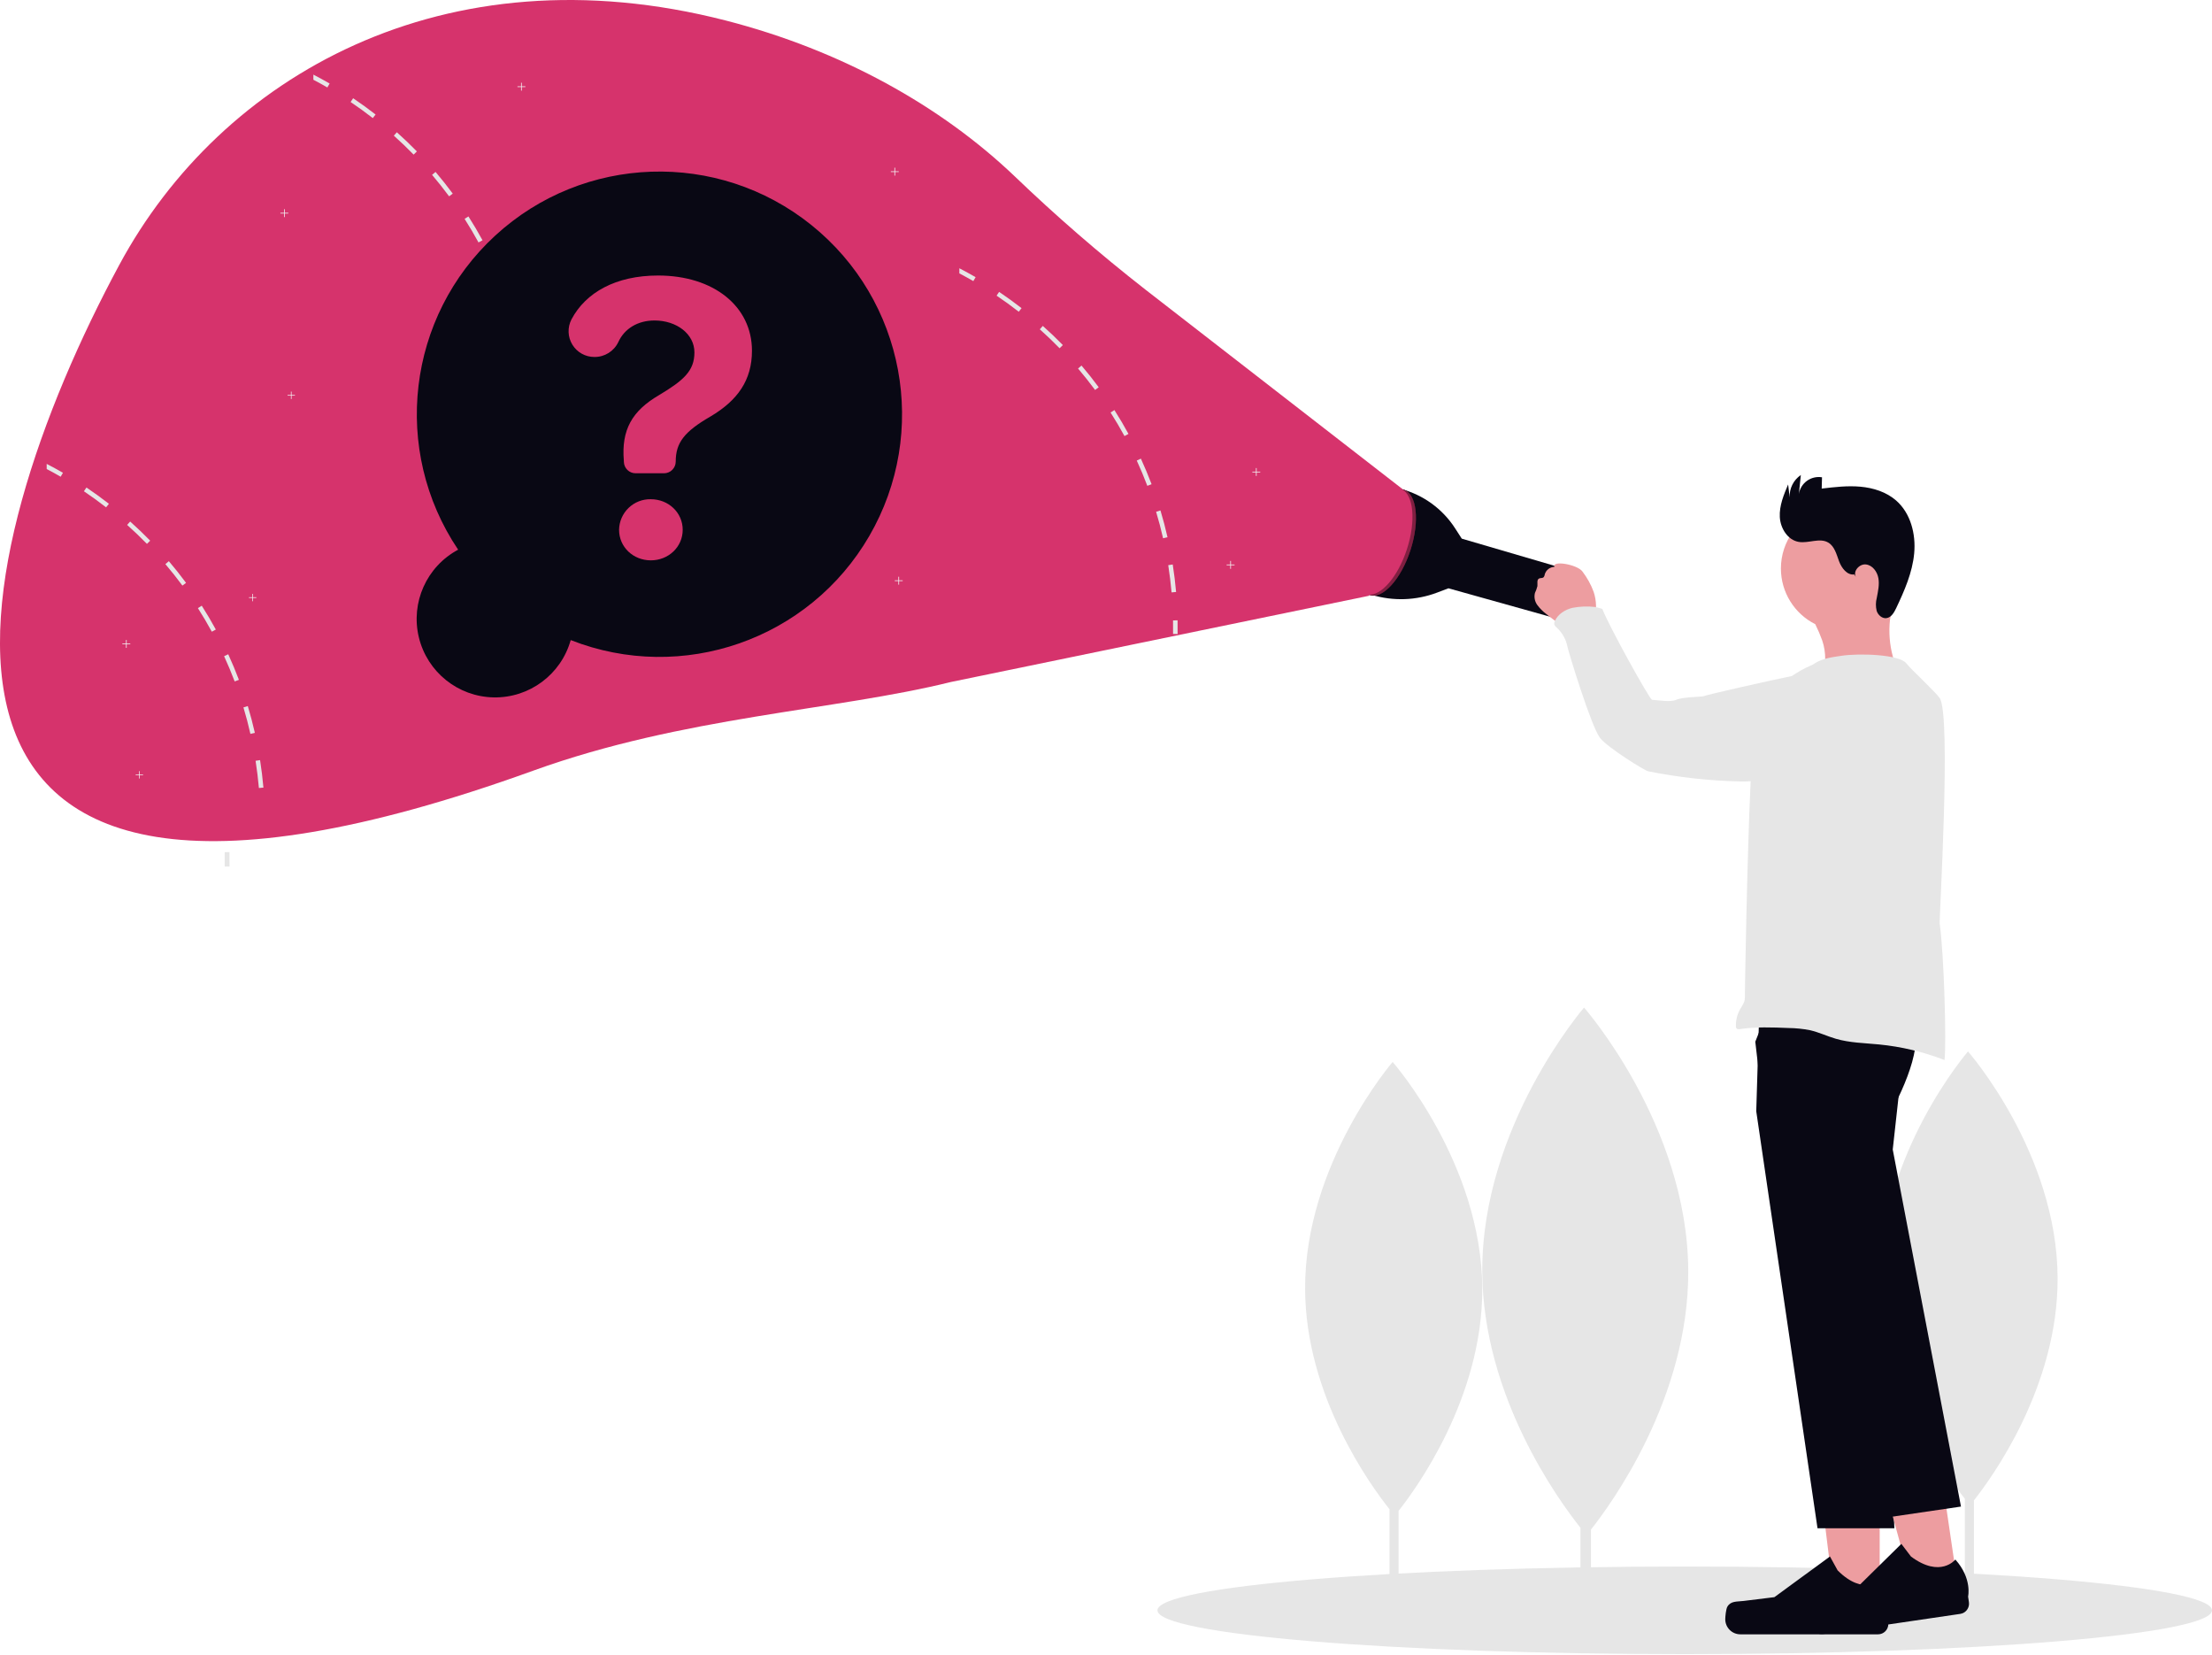
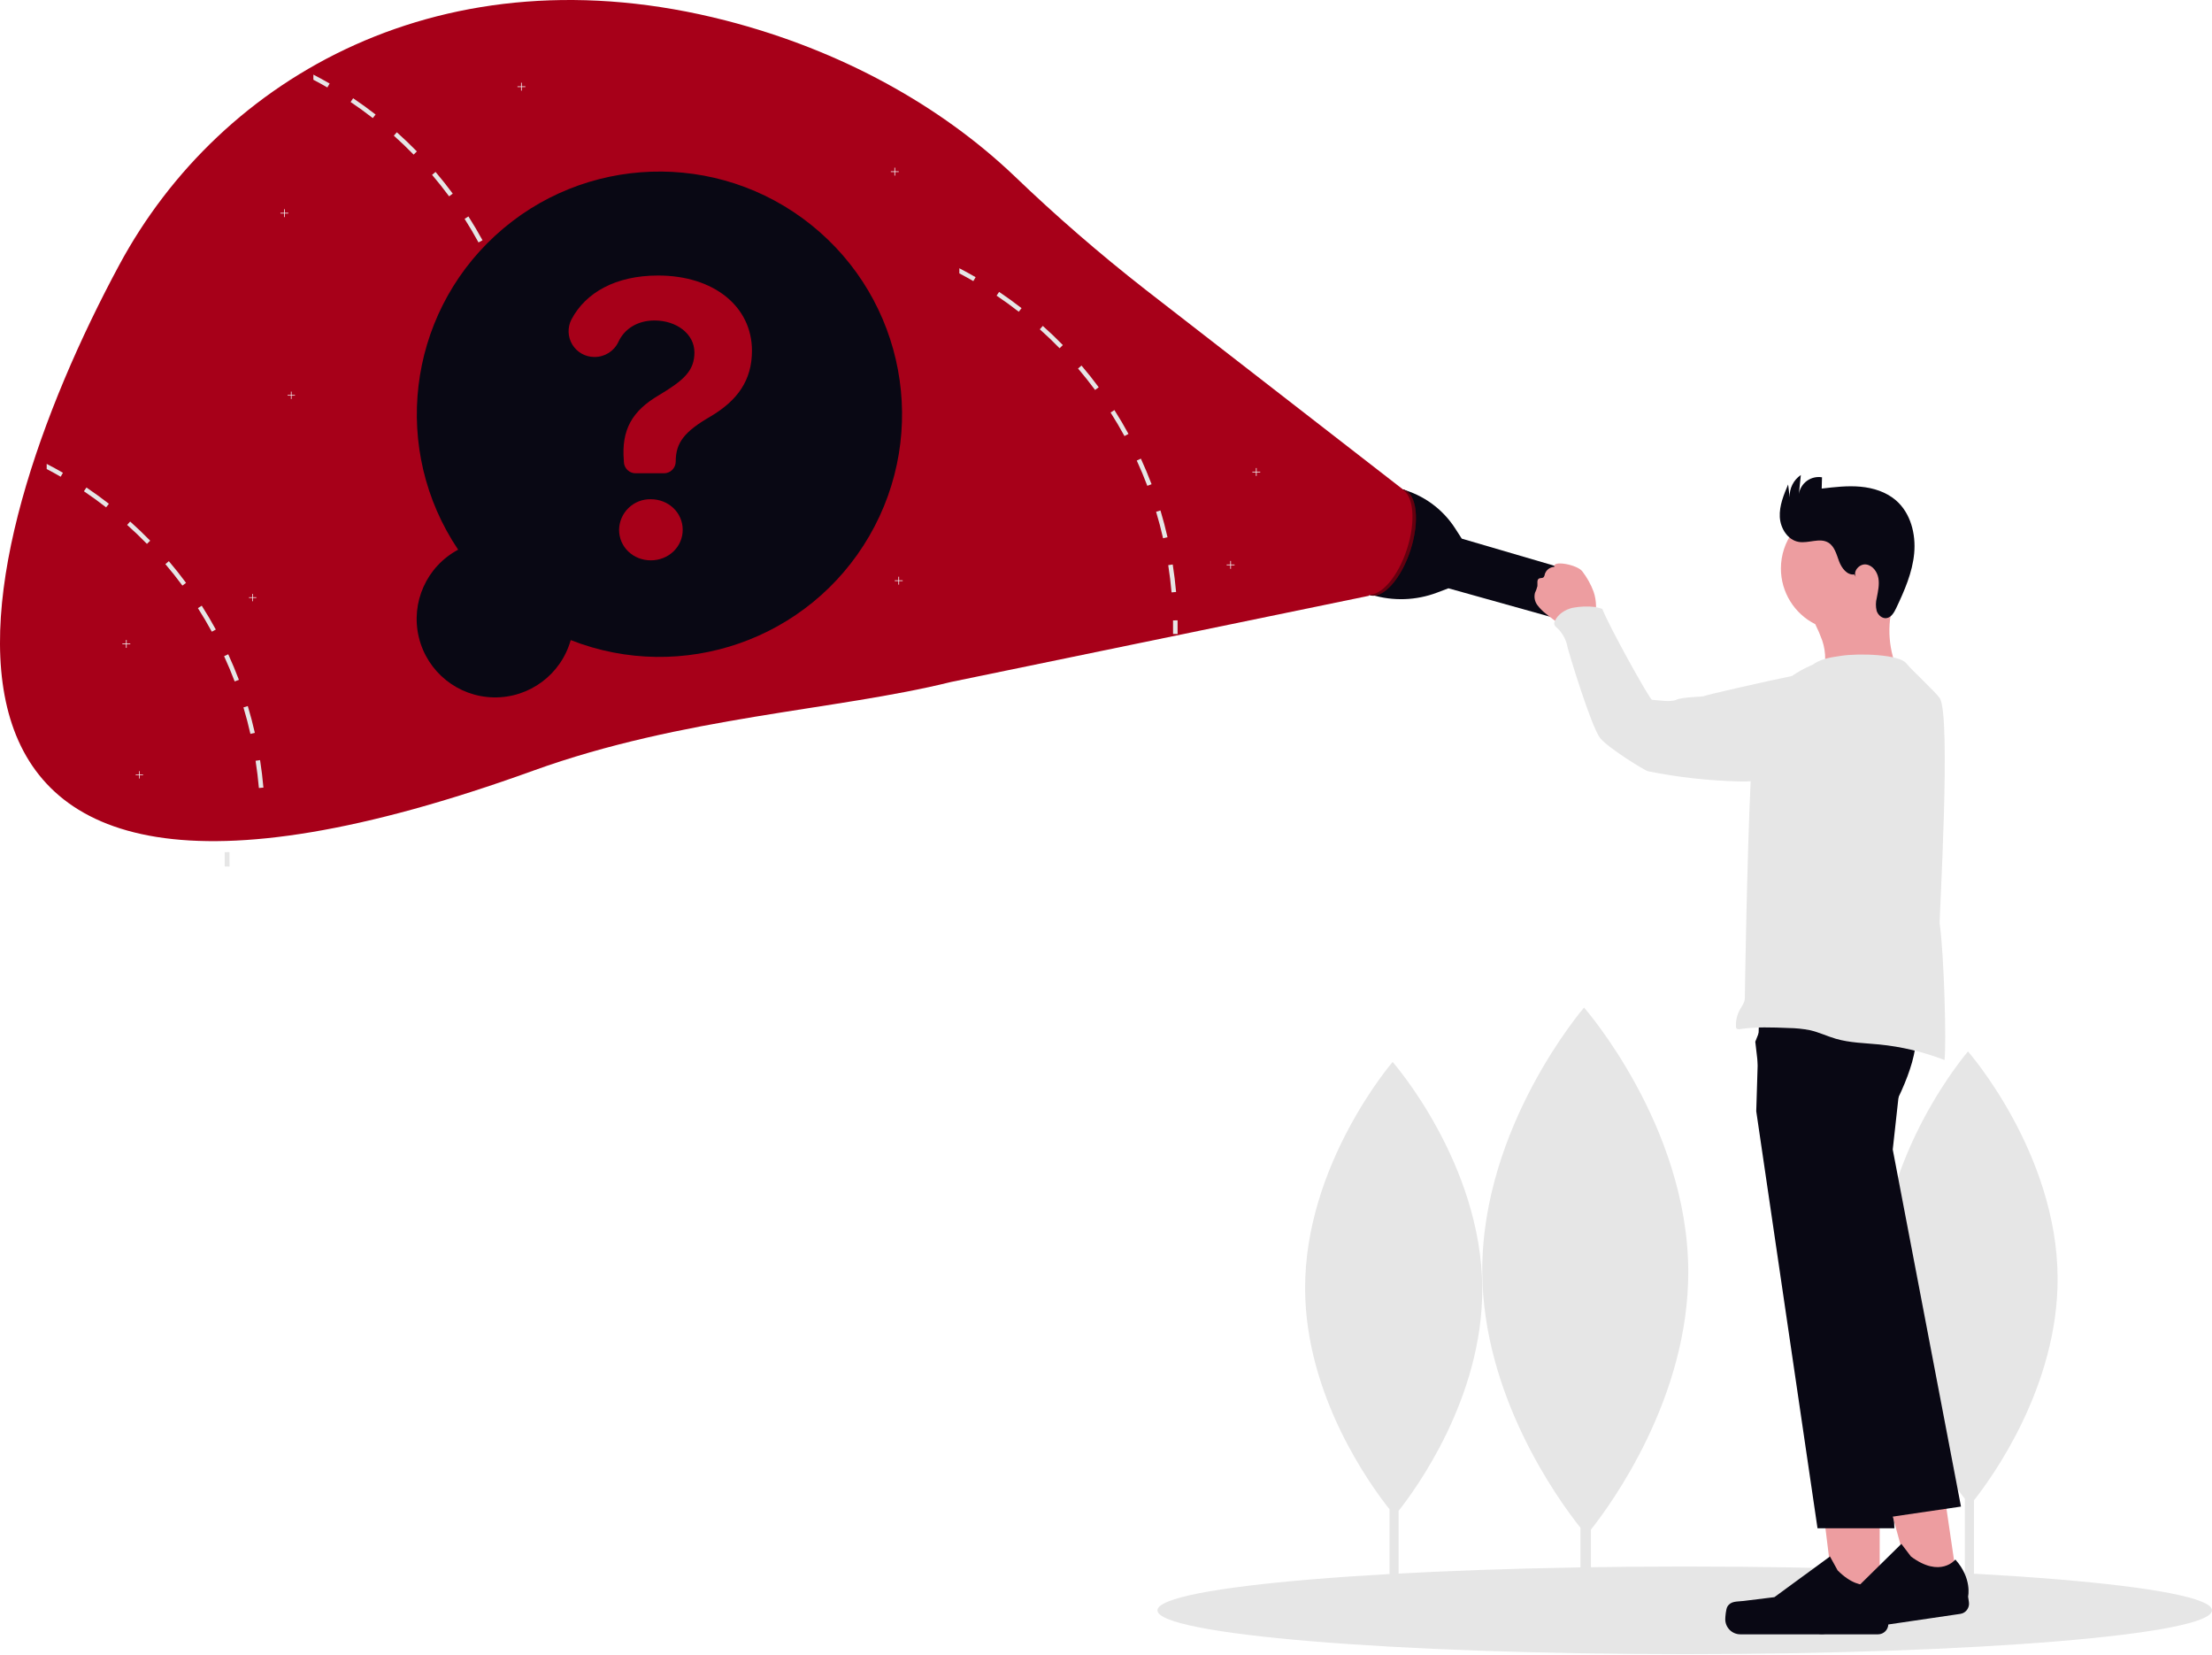
<svg xmlns="http://www.w3.org/2000/svg" width="960" height="717.701" viewBox="0 0 960 717.701" role="img" artist="Katerina Limpitsouni" source="https://undraw.co/">
  <g transform="translate(-334.037 -157.358)">
    <g transform="translate(334.037 157.358)">
      <path d="M36.634,233.851V194.072C28.362,183.683.217,144.943,0,98.583-.246,44.235,37.989,0,37.989,0S76.631,43.881,76.883,98.231c.218,47.485-28.945,87.25-36.314,96.535v39.085Z" transform="translate(816.112 456.216)" fill="#e6e6e6" />
      <path d="M42.6,271.928V225.674C32.98,213.593.251,168.544,0,114.638-.287,51.439,44.175,0,44.175,0S89.109,51.027,89.4,114.226c.253,55.218-33.659,101.457-42.227,112.255v45.447Z" transform="translate(643.297 437.178)" fill="#e6e6e6" />
      <ellipse cx="228.831" cy="19.002" rx="228.831" ry="19.002" transform="translate(502.338 679.697)" fill="#e6e6e6" />
      <path d="M754.859,298.705h0a40.157,40.157,0,0,1,23.45,17.035l2.8,4.343.141.18,49.2,14.4a3.586,3.586,0,0,1,2.453,4.385l-3.82,14a3.586,3.586,0,0,1-4.425,2.51L775.45,341.8h0l-4.942,1.869a44.166,44.166,0,0,1-28.4.965h0Z" transform="translate(-146.82 -86.545)" fill="#090814" />
      <circle cx="2.18" cy="2.18" r="2.18" transform="translate(669.844 260.034)" fill="#3f3d56" />
-       <ellipse cx="24.083" cy="10.891" rx="24.083" ry="10.891" transform="matrix(0.308, -0.951, 0.951, 0.308, 584.004, 254.878)" fill="#d6336c" />
+       <ellipse cx="24.083" cy="10.891" rx="24.083" ry="10.891" transform="matrix(0.308, -0.951, 0.951, 0.308, 584.004, 254.878)" fill="#a70019" />
      <path d="M757.187,324.793c3.953-12.191,2.878-23.553-2.324-26.025a5.05,5.05,0,0,1,.922.2c5.721,1.855,7.034,13.616,2.931,26.268s-12.067,21.4-17.788,19.55a5.033,5.033,0,0,1-.607-.243C745.949,345.264,753.3,336.779,757.187,324.793Z" transform="translate(-146.565 -86.554)" opacity="0.4" />
-       <path d="M656.451,263.448,544.793,176.834a739,739,0,0,1-56.769-49.2C456.195,97.3,412.987,73.039,362.68,60.125,240.456,28.748,143.63,84.383,99.591,166.073c-67.3,124.832-118.871,327.4,179.522,219.574,65.258-23.582,131.315-26.088,181.4-38.51l181.362-37.393Z" transform="translate(-47.766 -51.242)" fill="#d6336c" />
+       <path d="M656.451,263.448,544.793,176.834a739,739,0,0,1-56.769-49.2C456.195,97.3,412.987,73.039,362.68,60.125,240.456,28.748,143.63,84.383,99.591,166.073c-67.3,124.832-118.871,327.4,179.522,219.574,65.258-23.582,131.315-26.088,181.4-38.51l181.362-37.393Z" transform="translate(-47.766 -51.242)" fill="#a70019" />
      <path d="M454.378,86.435h-1.562V84.873h-.305v1.562h-1.562v.305h1.562V88.3h.305V86.74h1.562Z" transform="translate(-64.332 -12.108)" fill="#f2f2f2" />
      <path d="M637.378,238.435h-1.562v-1.562h-.305v1.562h-1.562v.305h1.562V240.3h.305V238.74h1.562Z" transform="translate(-90.438 -33.792)" fill="#f2f2f2" />
      <path d="M624.378,285.435h-1.562v-1.562h-.305v1.562h-1.562v.305h1.562V287.3h.305V285.74h1.562Z" transform="translate(-88.584 -40.497)" fill="#f2f2f2" />
      <path d="M65.378,325.435H63.816v-1.562h-.305v1.562H61.949v.305h1.562V327.3h.305V325.74h1.562Z" transform="translate(-8.838 -46.203)" fill="#f2f2f2" />
      <path d="M145.378,107.435h-1.562v-1.562h-.305v1.562h-1.562v.305h1.562V109.3h.305V107.74h1.562Z" transform="translate(-20.25 -15.104)" fill="#f2f2f2" />
      <path d="M456.378,293.435h-1.562v-1.562h-.305v1.562h-1.562v.305h1.562V295.3h.305V293.74h1.562Z" transform="translate(-64.617 -41.638)" fill="#f2f2f2" />
      <path d="M265.378,43.435h-1.562V41.873h-.305v1.562h-1.562v.305h1.562V45.3h.305V43.74h1.562Z" transform="translate(-37.369 -5.974)" fill="#f2f2f2" />
      <path d="M314.091,238.915l-1.946.3c.609,3.892,1.089,7.87,1.44,11.806l1.963-.171C315.2,246.863,314.708,242.851,314.091,238.915Z" transform="translate(-85.482 -78.015)" fill="#e6e6e6" />
      <path d="M307.891,211.575,306,212.15c1.14,3.772,2.16,7.639,3.026,11.488l1.929-.437C310.077,219.309,309.04,215.4,307.891,211.575Z" transform="translate(-84.606 -74.115)" fill="#e6e6e6" />
      <path d="M298,185.355l-1.792.823c1.646,3.592,3.189,7.279,4.587,10.965l1.843-.694C301.22,192.72,299.669,188.982,298,185.355Z" transform="translate(-83.208 -70.375)" fill="#e6e6e6" />
      <path d="M284.618,160.775l-1.663,1.055c2.118,3.326,4.15,6.773,6.036,10.228l1.732-.943C288.819,167.617,286.762,164.136,284.618,160.775Z" transform="translate(-81.317 -66.868)" fill="#e6e6e6" />
      <path d="M267.985,138.245l-1.5,1.277c2.555,3,5.041,6.139,7.39,9.311l1.578-1.175C273.086,144.453,270.574,141.28,267.985,138.245Z" transform="translate(-78.968 -63.654)" fill="#e6e6e6" />
      <path d="M248.437,118.185l-1.312,1.466c2.949,2.632,5.838,5.4,8.591,8.222l1.415-1.38C254.344,123.638,251.42,120.843,248.437,118.185Z" transform="translate(-76.206 -60.792)" fill="#e6e6e6" />
      <path d="M226.351,100.965l-1.106,1.629c3.275,2.2,6.516,4.552,9.628,6.979l1.217-1.552C232.935,105.569,229.66,103.195,226.351,100.965Z" transform="translate(-73.085 -58.336)" fill="#e6e6e6" />
      <path d="M206.4,89.005v2.229c2.049,1.072,4.081,2.195,6.07,3.344l.986-1.706Q209.989,90.866,206.4,89.005Z" transform="translate(-70.397 -56.63)" fill="#e6e6e6" />
      <path d="M314.57,267.215l1.971-.036c.036,1.99.039,3.991.008,5.947l-1.971-.031C314.608,271.161,314.605,269.183,314.57,267.215Z" transform="translate(-85.828 -82.047)" fill="#e6e6e6" />
      <path d="M179.091,435.915l-1.946.3c.609,3.892,1.089,7.87,1.44,11.806l1.963-.171C180.2,443.863,179.708,439.851,179.091,435.915Z" transform="translate(-66.223 -106.119)" fill="#e6e6e6" />
      <path d="M172.891,408.575,171,409.15c1.14,3.772,2.161,7.639,3.026,11.488l1.929-.437C175.077,416.309,174.04,412.4,172.891,408.575Z" transform="translate(-65.347 -102.219)" fill="#e6e6e6" />
      <path d="M163,382.355l-1.792.823c1.646,3.592,3.189,7.279,4.587,10.965l1.843-.694C166.22,389.72,164.669,385.982,163,382.355Z" transform="translate(-63.949 -98.478)" fill="#e6e6e6" />
      <path d="M149.618,357.775l-1.663,1.055c2.118,3.326,4.15,6.773,6.036,10.228l1.732-.943C153.819,364.617,151.762,361.136,149.618,357.775Z" transform="translate(-62.059 -94.972)" fill="#e6e6e6" />
      <path d="M132.985,335.245l-1.5,1.277c2.555,3,5.041,6.139,7.39,9.311l1.577-1.175C138.086,341.453,135.574,338.28,132.985,335.245Z" transform="translate(-59.709 -91.758)" fill="#e6e6e6" />
      <path d="M113.437,315.185l-1.312,1.466c2.949,2.632,5.839,5.4,8.591,8.222l1.415-1.38C119.344,320.638,116.42,317.843,113.437,315.185Z" transform="translate(-56.947 -88.896)" fill="#e6e6e6" />
      <path d="M91.351,297.965l-1.106,1.629c3.275,2.2,6.516,4.552,9.628,6.979l1.217-1.552C97.935,302.569,94.66,300.195,91.351,297.965Z" transform="translate(-53.826 -86.439)" fill="#e6e6e6" />
      <path d="M71.4,286.005v2.229c2.049,1.072,4.081,2.195,6.07,3.344l.986-1.706Q74.989,287.866,71.4,286.005Z" transform="translate(-51.138 -84.733)" fill="#e6e6e6" />
      <path d="M179.57,464.217l2.08-.038c.038,2.1.041,4.212.009,6.276l-2.08-.032C179.61,468.382,179.608,466.294,179.57,464.217Z" transform="translate(-82.055 -94.47)" fill="#e6e6e6" />
      <path d="M641.091,336.915l-1.946.3c.609,3.892,1.089,7.87,1.44,11.806l1.963-.171C642.2,344.863,641.708,340.851,641.091,336.915Z" transform="translate(-132.131 -91.996)" fill="#e6e6e6" />
      <path d="M634.891,309.575,633,310.15c1.14,3.772,2.161,7.639,3.026,11.488l1.929-.437C637.077,317.309,636.04,313.4,634.891,309.575Z" transform="translate(-131.255 -88.096)" fill="#e6e6e6" />
      <path d="M625,283.355l-1.792.823c1.646,3.592,3.189,7.279,4.587,10.965l1.843-.694C628.22,290.72,626.669,286.982,625,283.355Z" transform="translate(-129.857 -84.355)" fill="#e6e6e6" />
      <path d="M611.618,258.775l-1.663,1.055c2.118,3.326,4.15,6.773,6.036,10.228l1.732-.943C615.819,265.617,613.761,262.136,611.618,258.775Z" transform="translate(-127.967 -80.849)" fill="#e6e6e6" />
      <path d="M594.985,236.245l-1.5,1.277c2.555,3,5.041,6.139,7.39,9.311l1.578-1.175C600.086,242.453,597.574,239.28,594.985,236.245Z" transform="translate(-125.617 -77.634)" fill="#e6e6e6" />
      <path d="M575.437,216.185l-1.312,1.466c2.949,2.632,5.839,5.4,8.591,8.222l1.415-1.38C581.344,221.638,578.42,218.843,575.437,216.185Z" transform="translate(-122.855 -74.773)" fill="#e6e6e6" />
      <path d="M553.351,198.965l-1.106,1.629c3.275,2.2,6.516,4.552,9.628,6.979l1.217-1.552C559.935,203.569,556.66,201.195,553.351,198.965Z" transform="translate(-119.734 -72.316)" fill="#e6e6e6" />
      <path d="M533.4,187.005v2.229c2.049,1.072,4.081,2.195,6.07,3.344l.986-1.706Q536.988,188.866,533.4,187.005Z" transform="translate(-117.046 -70.61)" fill="#e6e6e6" />
      <path d="M641.57,365.215l1.971-.036c.036,1.99.039,3.991.008,5.947l-1.971-.031C641.608,369.161,641.605,367.183,641.57,365.215Z" transform="translate(-132.477 -96.028)" fill="#e6e6e6" />
      <path d="M148.764,199.653h-1.453V198.2h-.284v1.454h-1.454v.283h1.454v1.454h.284v-1.454h1.453Z" transform="translate(-20.767 -28.275)" fill="#f2f2f2" />
      <path d="M129.223,302.01H127.77v-1.454h-.284v1.454h-1.454v.284h1.454v1.453h.284v-1.453h1.453Z" transform="translate(-17.98 -42.877)" fill="#f2f2f2" />
      <path d="M71.886,391.717H70.432v-1.453h-.284v1.453H68.695V392h1.453v1.454h.284V392h1.454Z" transform="translate(-9.8 -55.674)" fill="#f2f2f2" />
      <path d="M276.688,302.126a105.291,105.291,0,1,1,48.853,39.225,34.059,34.059,0,1,1-48.853-39.225Z" transform="translate(-77.855 -63.628)" fill="#090814" />
-       <path d="M374.423,190.679c24.138,0,40.744,13.388,40.744,32.634,0,12.745-6.179,21.563-18.087,28.579-11.2,6.5-15,11.264-15,19.5h0A5.085,5.085,0,0,1,377,276.481h-12.34a5.085,5.085,0,0,1-5.082-4.908l-.022-.628c-1.094-13.26,3.54-21.5,15.191-28.321,10.878-6.5,15.448-10.621,15.448-18.6s-7.724-13.839-17.315-13.839c-7.29,0-13.058,3.548-15.7,9.341a11.362,11.362,0,0,1-10.384,6.493h0a11.169,11.169,0,0,1-9.974-16.281C343,198.045,356.051,190.679,374.423,190.679ZM357.494,301a13.481,13.481,0,0,1,13.775-13.26c7.66,0,13.839,5.793,13.839,13.26s-6.179,13.26-13.839,13.26S357.494,308.471,357.494,301Z" transform="translate(-88.818 -71.134)" fill="#d6336c" />
+       <path d="M374.423,190.679c24.138,0,40.744,13.388,40.744,32.634,0,12.745-6.179,21.563-18.087,28.579-11.2,6.5-15,11.264-15,19.5h0A5.085,5.085,0,0,1,377,276.481h-12.34a5.085,5.085,0,0,1-5.082-4.908l-.022-.628c-1.094-13.26,3.54-21.5,15.191-28.321,10.878-6.5,15.448-10.621,15.448-18.6s-7.724-13.839-17.315-13.839c-7.29,0-13.058,3.548-15.7,9.341a11.362,11.362,0,0,1-10.384,6.493h0a11.169,11.169,0,0,1-9.974-16.281C343,198.045,356.051,190.679,374.423,190.679ZM357.494,301a13.481,13.481,0,0,1,13.775-13.26c7.66,0,13.839,5.793,13.839,13.26s-6.179,13.26-13.839,13.26S357.494,308.471,357.494,301Z" transform="translate(-88.818 -71.134)" fill="#a70019" />
      <g transform="translate(665.974 206.089)">
        <g transform="translate(82.782 417.03)">
          <path d="M120.731,641.747l-19.295,0-9.179-74.423,28.477,0Z" transform="translate(-53.707 -567.322)" fill="#ed9da0" />
          <path d="M89.189,635.768h0c-.6,1.012-.918,4.277-.918,5.454h0a6.549,6.549,0,0,0,6.549,6.549h59.754a4.468,4.468,0,0,0,4.468-4.468v-2.488s2.956-7.477-3.13-16.693c0,0-7.564,7.216-18.866-4.086L133.713,614l-24.126,17.644-13.373,1.646c-2.926.36-5.52-.056-7.024,2.479Z" transform="translate(-88.271 -561.78)" fill="#090814" />
        </g>
        <path d="M78.333,445.907l26.587,180.924h33.358l-4.436-103.276-2.334-54.3,6.77-25.848a115.436,115.436,0,0,0,5.687-12.71c2.931-7.859,5.246-17.282,1.809-21.75-1.265-1.647-4.552-2.866-9.02-3.774a93.318,93.318,0,0,0-9.338-1.329c-19.727-1.952-47.786-.733-47.786-.733l-.713,23.54-.4,13.145-.188,6.115Z" transform="translate(17.899 -169.836)" fill="#090814" />
        <g transform="translate(118.037 408.975)">
          <path d="M100.877,633.754l-19.09,2.8-19.906-72.3,28.175-4.14Z" transform="translate(-35.12 -560.122)" fill="#ed9da0" />
          <path d="M57.891,637.12h0c-.447,1.089-.286,4.365-.115,5.53h0a6.549,6.549,0,0,0,7.432,5.527l59.118-8.692a4.468,4.468,0,0,0,3.77-5.07l-.362-2.461s1.837-7.827-5.525-16.06c0,0-6.434,8.24-19.26-1.3l-4.176-5.489-21.3,20.966-12.991,3.574c-2.842.782-5.469.748-6.589,3.474h0Z" transform="translate(-57.602 -554.305)" fill="#090814" />
        </g>
        <path d="M60.728,416.211l3.647,31.406L84.262,513.8,117,622.751l33-4.849L120.383,462.984l2.932-26.564s.955-2.64,2.05-6.506c2.173-7.648,4.9-20.1,1.9-26.455a7.428,7.428,0,0,0-1.542-2.22c-1.179-1.144-3.576-1.838-6.787-2.207-13.422-1.517-41.065,2.822-53.365,4.952l-4.843,12.226Z" transform="translate(35.086 -170.312)" fill="#090814" />
        <path d="M0,27.038A27.038,27.038,0,0,0,14.909,51.21a66.627,66.627,0,0,1,3.036,7.1A24.631,24.631,0,0,1,19.22,66.47c-.11,4.29-1.563,8.447-1.791,12.729,5.781.287,11.527-.84,17.259-1.968,6.793-1.337,13.565-2.674,20.352-1.655-3.5-2.263-5.366-6.34-6.467-10.356A42.943,42.943,0,0,1,47.34,49.309a6.821,6.821,0,0,1,.157-.88c.358-1.621,1.155-3.758,1.352-5.408A27.039,27.039,0,1,0,0,27.038Z" transform="translate(106.935 13.527)" fill="#ed9da0" />
        <path d="M393.336,393.98a18.468,18.468,0,0,0,3.858,3.889c.958.785,1.941,1.587,2.97,2.31a12.737,12.737,0,0,0,6.317,2.57c3.01.2,9.4-1.563,11.267-4.141a7.47,7.47,0,0,0,1.076-4.314,19.845,19.845,0,0,0-1.037-6.035,33.629,33.629,0,0,0-4.871-8.816c-2.177-3.025-13.272-4.975-12.141-2a4.514,4.514,0,0,0-4.2,3.253,2.3,2.3,0,0,1-.566,1.312c-.518.416-1.328.181-1.918.5-1.045.558-.589,2.114-.7,3.292a15.4,15.4,0,0,1-1.076,2.962,6.294,6.294,0,0,0,1.013,5.218Z" transform="translate(-392.132 -337.58)" fill="#ed9da0" />
        <path d="M7.884.591C4.7,1.369,1.625,3.3.282,6.292A2.359,2.359,0,0,0,.02,7.718a3.037,3.037,0,0,0,1.1,1.464A15.126,15.126,0,0,1,5.751,17.51C6.1,19.368,15.976,51.968,19.9,57.048c3.3,4.206,19.406,14.207,20.907,14.466a228.757,228.757,0,0,0,40.024,4.4,39.471,39.471,0,0,0,4.422-.094c-1.577,32.838-2.565,93.469-2.517,94.09.034,1.788-1.192,3.312-2.075,4.87a13.953,13.953,0,0,0-1.791,7.426,1.477,1.477,0,0,0,.21.825c.335.457,1.018.411,1.578.328,6.921-1.03,13.962-.751,20.954-.469a51.611,51.611,0,0,1,9.441.964c3.835.876,7.418,2.616,11.2,3.716,6.048,1.761,12.436,1.838,18.706,2.454a108.273,108.273,0,0,1,28.432,6.755c.855-7.068-.163-45.428-2.1-59.207-.279-1.46,5.109-90.563,0-97.846-2.022-2.883-12.3-12.27-14.468-15.048-3.041-3.9-20.336-4.475-28.312-3.273-3.957.6-8.085,1.105-11.449,3.273a6.666,6.666,0,0,1-1.894,1.014,47.757,47.757,0,0,0-8,4.473C93.1,32.2,65.632,38.433,64.76,38.941c-.464.254-9.168.3-11.823,1.549-2.337,1.1-7.9.159-10.483,0-.943.049-18.979-32.424-21.568-39.437A22.966,22.966,0,0,0,17.678.2a32.623,32.623,0,0,0-9.794.39Z" transform="translate(8.55 57.057)" fill="#e6e6e6" />
        <path d="M265,372.856a5.391,5.391,0,0,1-2.016.75,6.5,6.5,0,0,1-5.387-.806Z" transform="translate(-100.078 -336.441)" opacity="0.1" />
        <path d="M523.079,201.548c-3.148.41-5.522-2.811-6.623-5.788s-1.94-6.443-4.677-8.051c-3.739-2.2-8.522.445-12.8-.28-4.832-.819-7.968-5.935-8.215-10.826s1.7-9.595,3.61-14.1l.667,5.608a11.114,11.114,0,0,1,4.856-9.714l-.856,8.223a8.728,8.728,0,0,1,10.04-7.226l-.135,4.9c5.577-.663,11.2-1.327,16.795-.822s11.225,2.274,15.464,5.959c6.341,5.51,8.657,14.582,7.88,22.951s-4.228,16.221-7.829,23.814c-.905,1.91-2.157,4.065-4.257,4.308-1.883.218-3.613-1.358-4.2-3.167a11.469,11.469,0,0,1,.051-5.635c.531-2.82,1.2-5.7.7-8.525s-2.531-5.617-5.379-5.963-5.762,2.909-4.393,5.43Z" transform="translate(-384.308 -158.393)" fill="#090814" />
      </g>
      <path d="M36.634,233.851V194.072C28.362,183.683.217,144.943,0,98.583-.246,44.235,37.989,0,37.989,0S76.631,43.881,76.883,98.231c.218,47.485-28.945,87.25-36.314,96.535v39.085Z" transform="translate(566.412 460.776)" fill="#e6e6e6" />
    </g>
  </g>
</svg>
